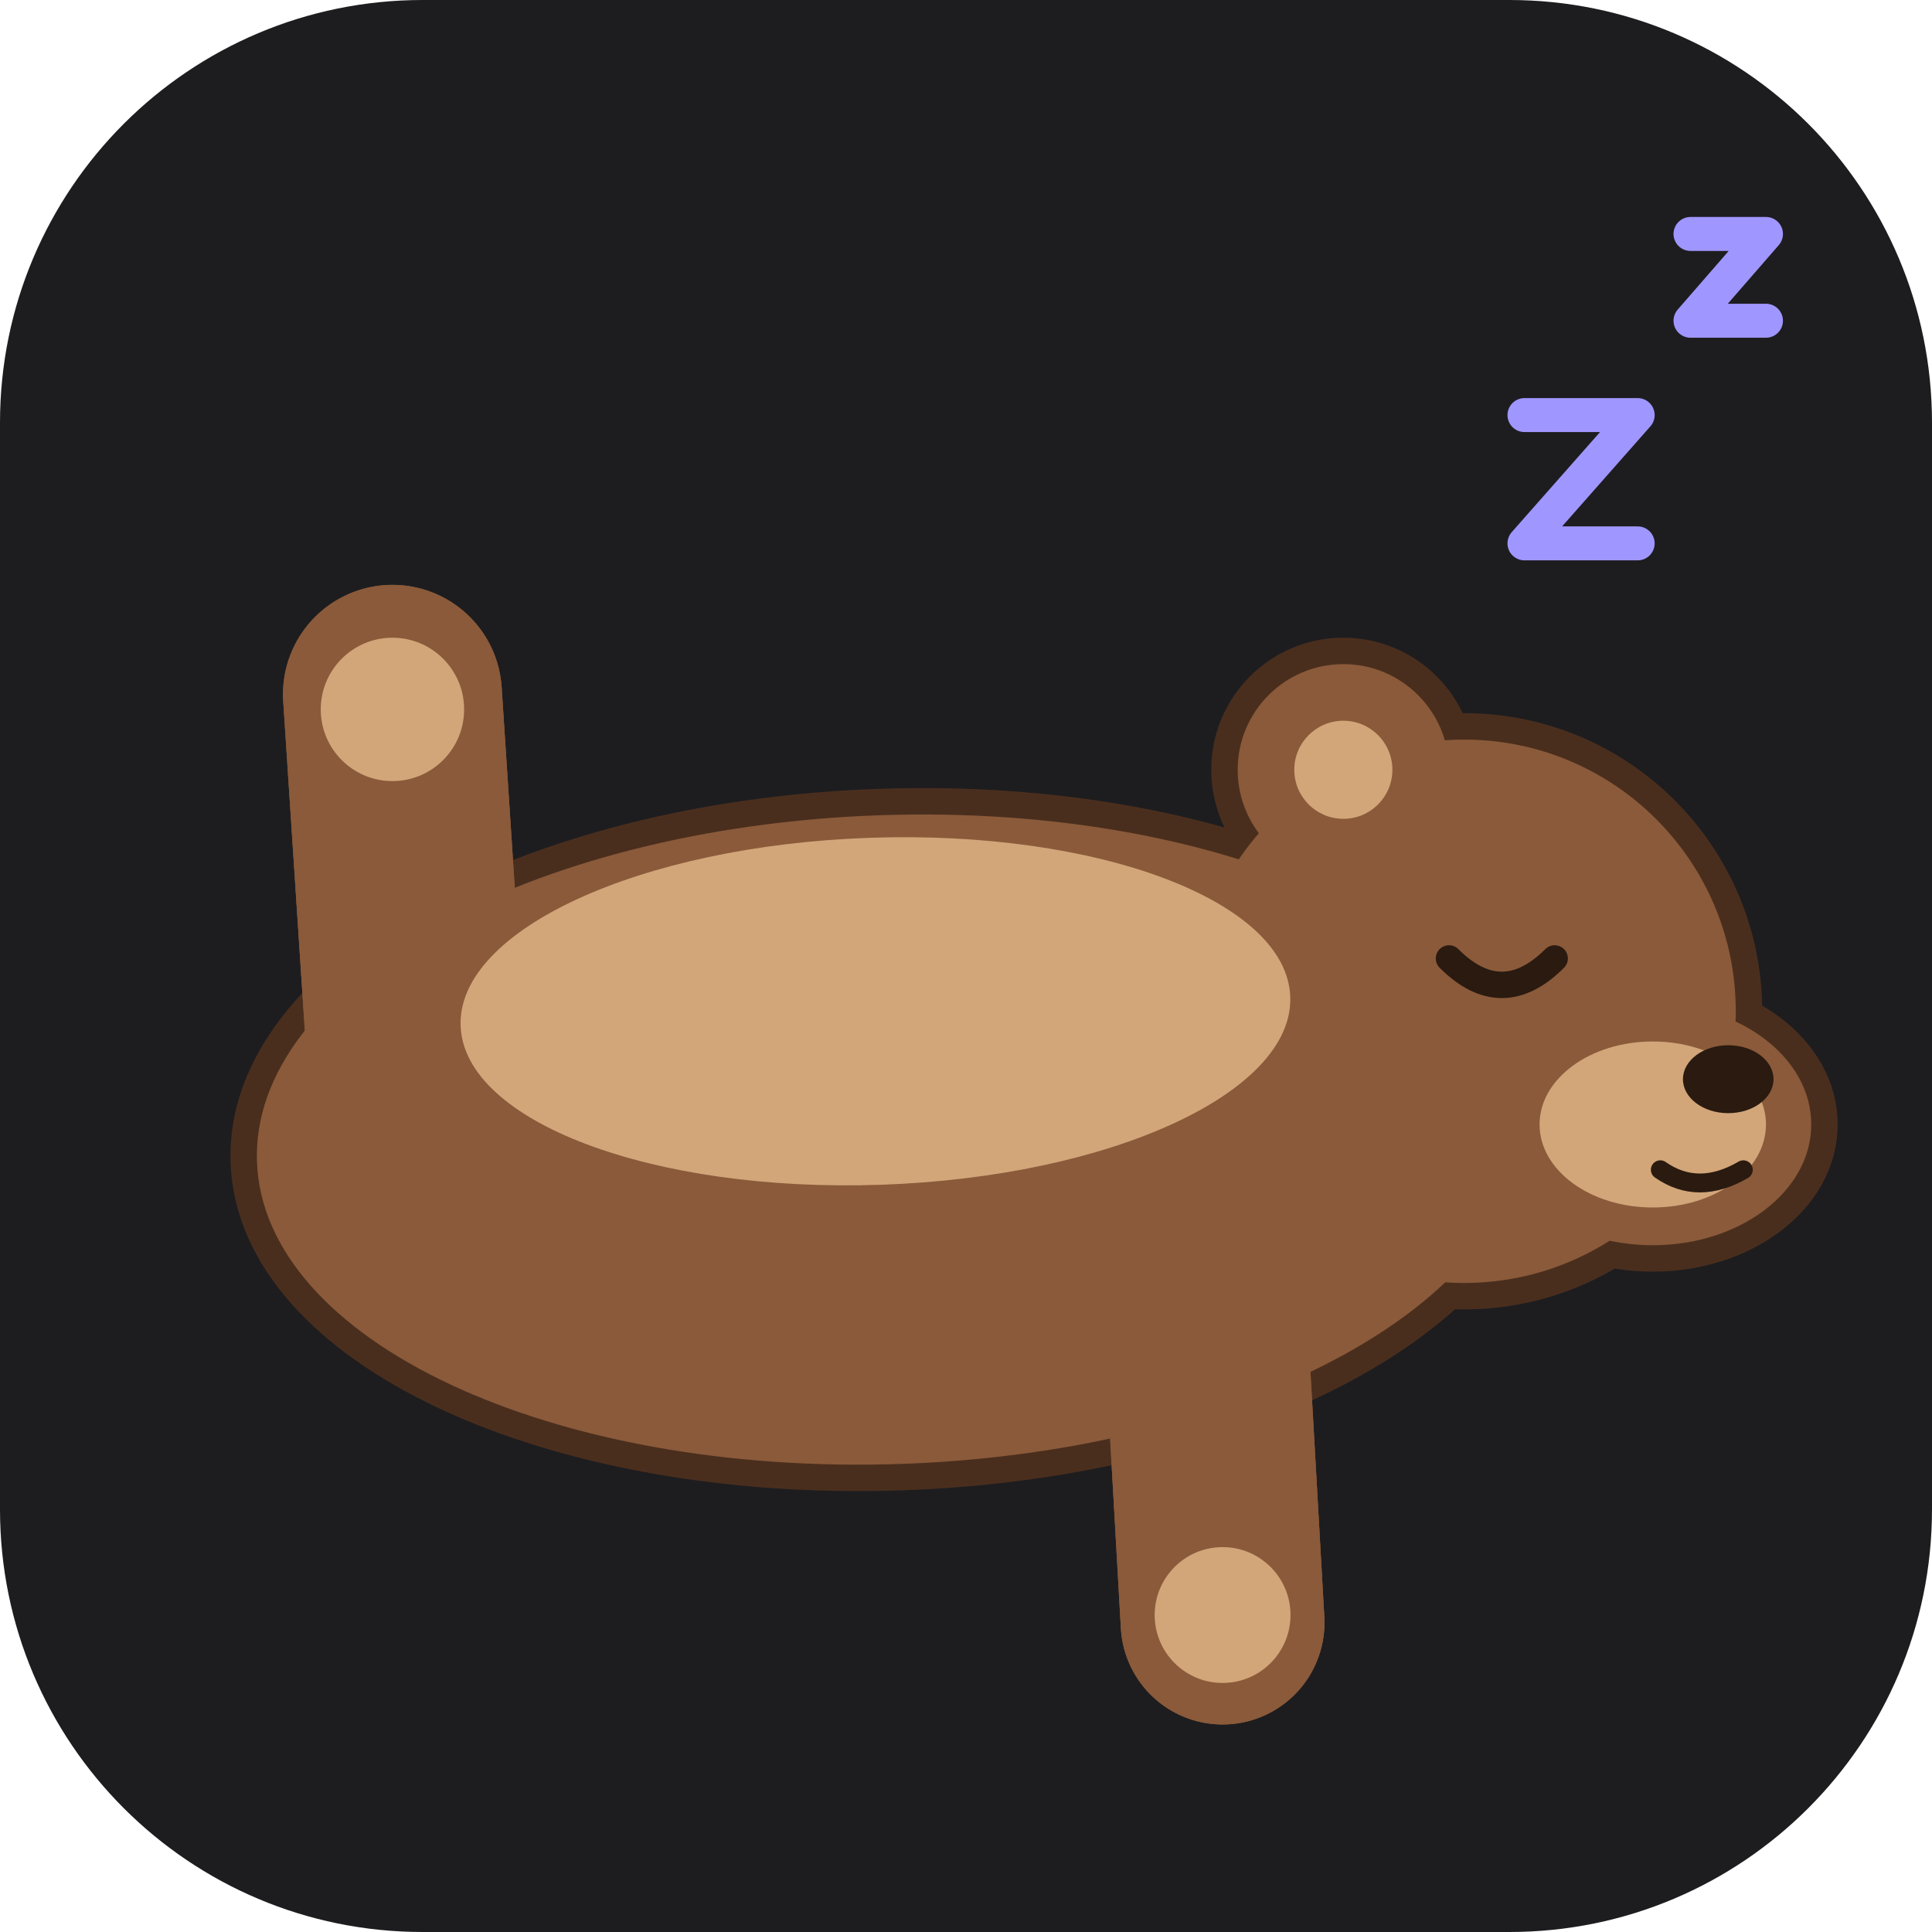
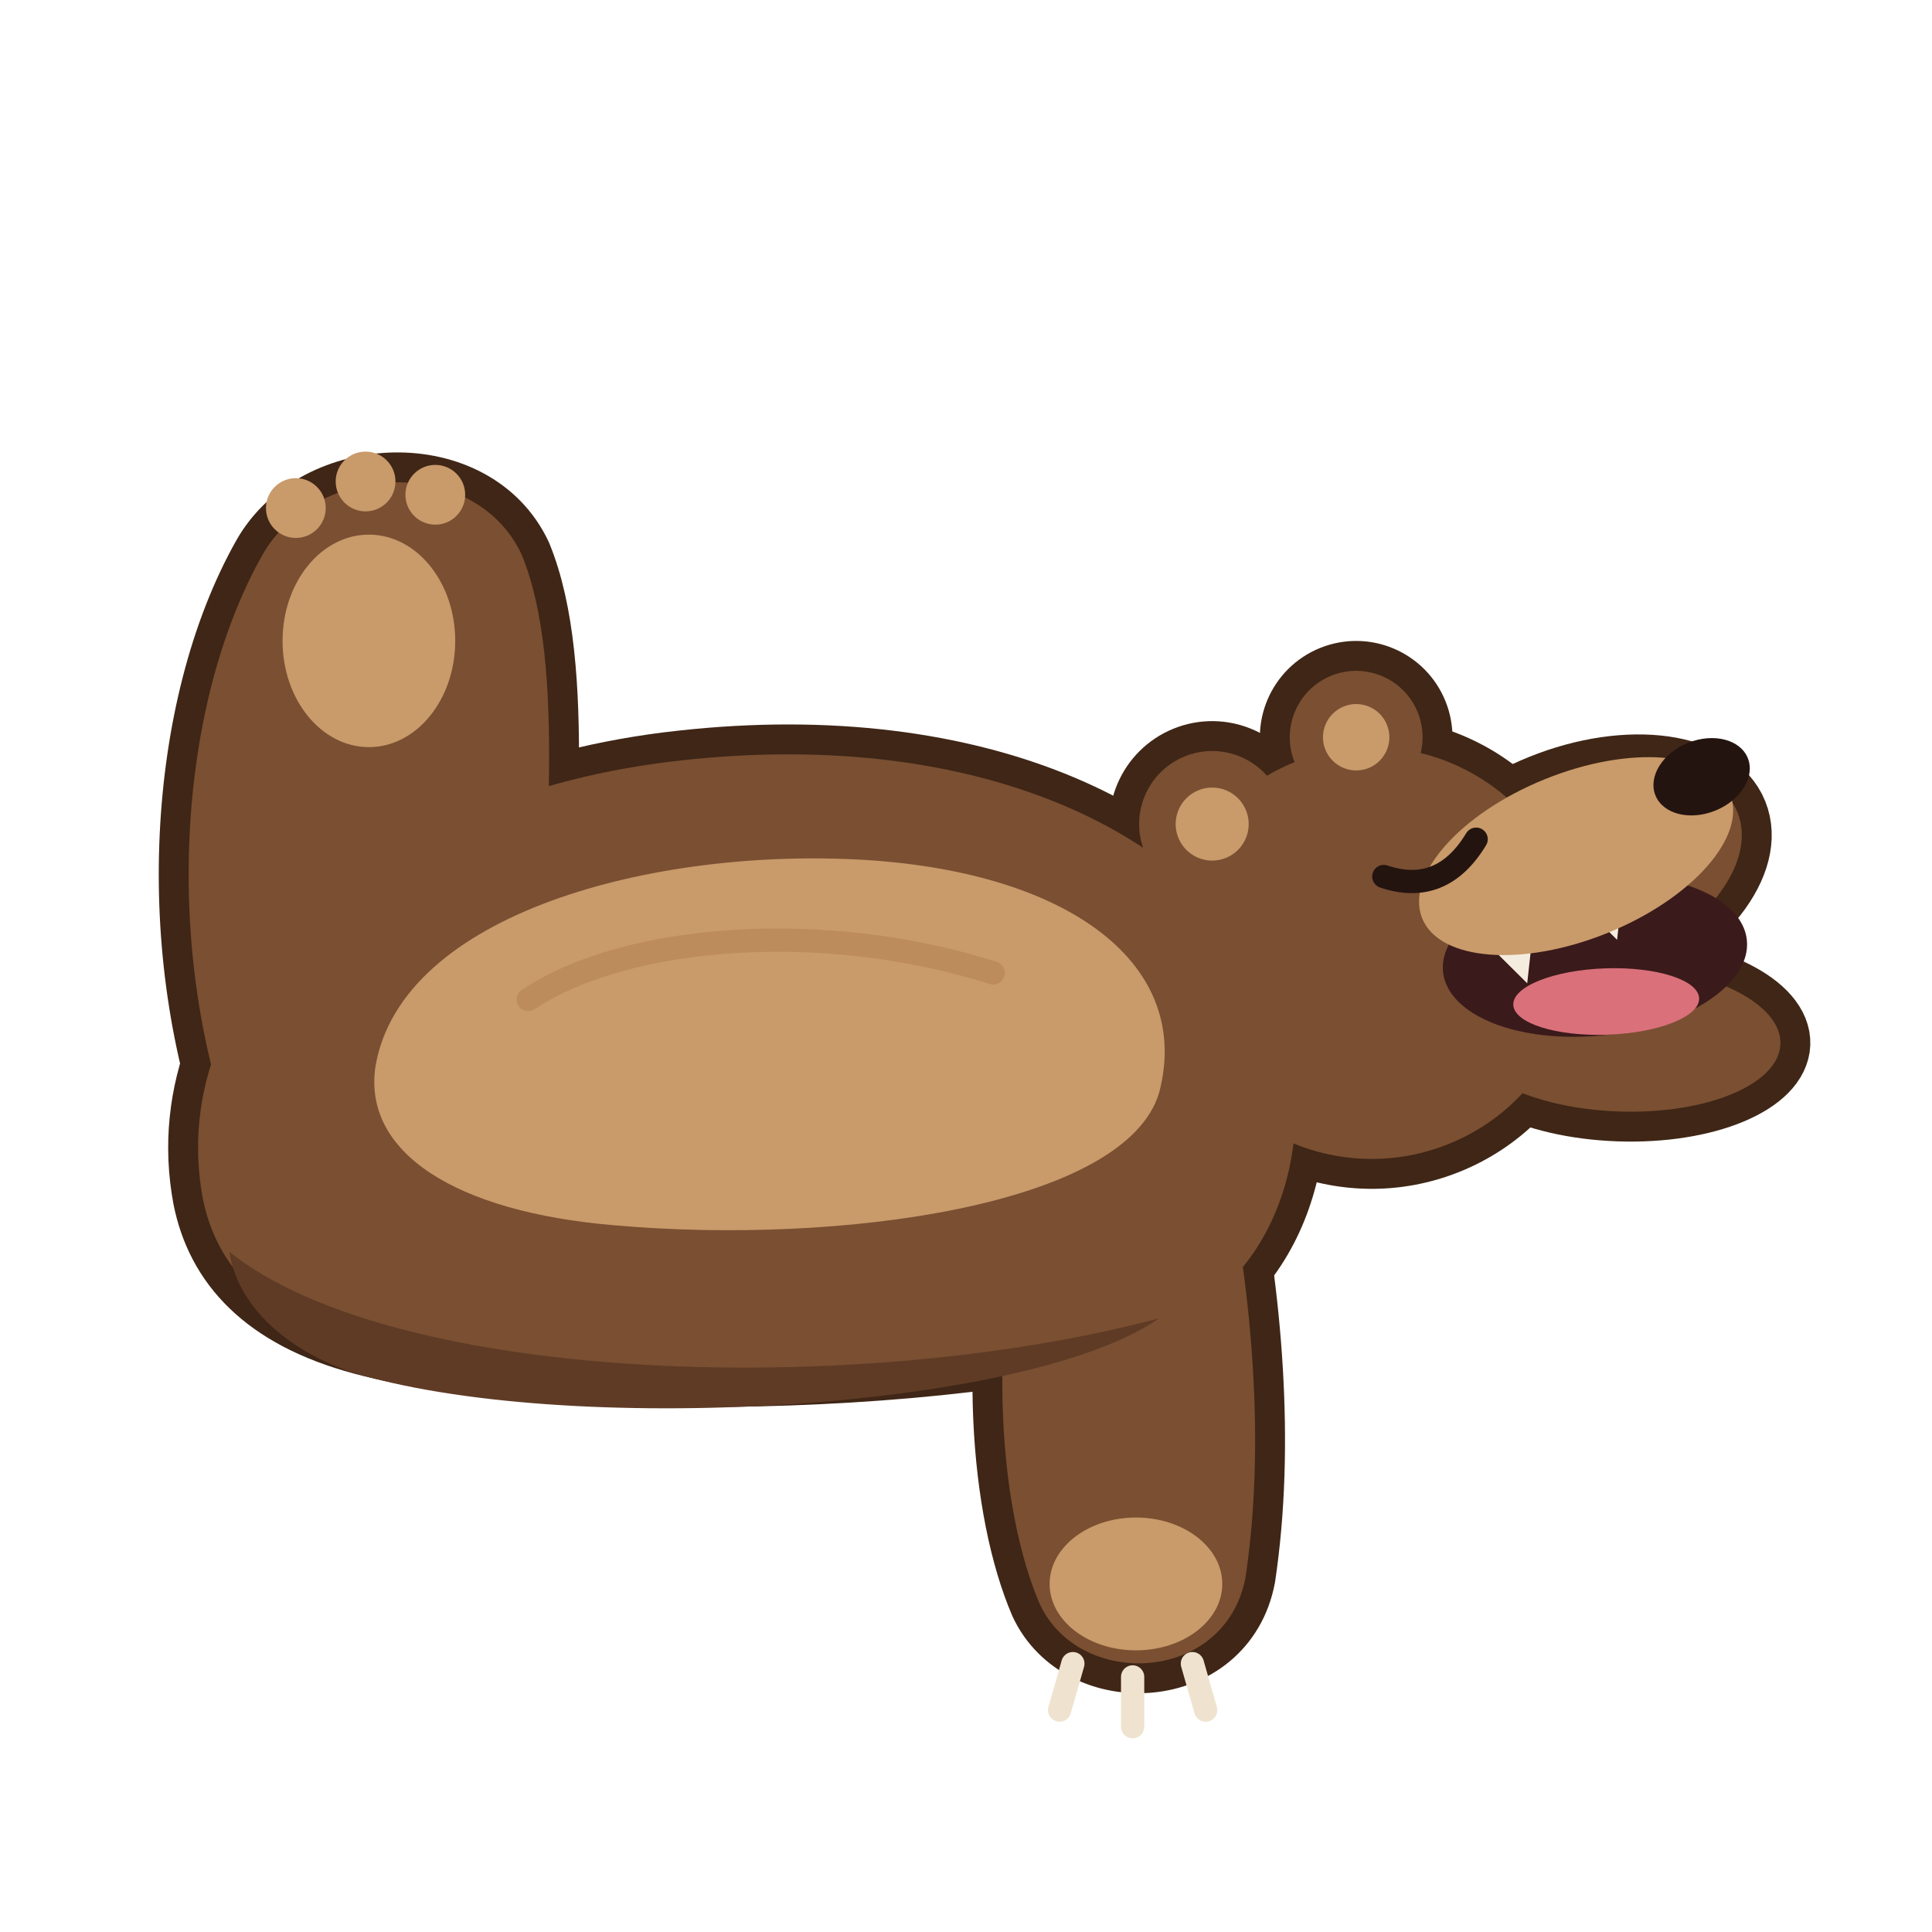
<svg xmlns="http://www.w3.org/2000/svg" viewBox="0 0 512 512" width="512" height="512">
  <defs>
-     <g id="shape">
-       <path d="M318 318 L324 424" stroke-width="54" stroke-linecap="round" fill="none" />
-       <path d="M112 300 L104 178" stroke-width="58" stroke-linecap="round" fill="none" />
-       <ellipse cx="236" cy="296" rx="168" ry="86" transform="rotate(-2 236 296)" />
-       <circle cx="388" cy="262" r="72" />
-       <circle cx="356" cy="198" r="28" />
-       <ellipse cx="438" cy="292" rx="42" ry="32" />
+     <g id="fur">
+       <path d="M300 330 C288 380 292 430 304 458 C316 484 360 482 366 450 C372 410 368 365 360 326 Z" />
+       <path d="M62 320 C40 262 44 188 70 142 C86 114 134 112 148 142 C162 176 154 236 154 282 Z" />
+       <path d="M52 336 C40 272 104 214 196 204 C286 194 352 226 374 274 C388 306 382 350 350 370 C300 392 160 396 100 380 C70 372 56 356 52 336 Z" />
+       <g transform="translate(404 262) rotate(-22)">
+         <circle cx="-30" cy="-54" r="22" />
+         <circle cx="20" cy="-62" r="20" />
+         <ellipse cx="60" cy="52" rx="48" ry="22" transform="rotate(24 60 52)" />
+         <circle cx="0" cy="0" r="62" />
+         <ellipse cx="66" cy="2" rx="52" ry="30" />
+       </g>
    </g>
  </defs>
-   <rect width="512" height="512" rx="112" fill="#1d1d20" />
-   <g transform="translate(0 6)">
-     <use href="#shape" fill="#4a2e1d" stroke="#4a2e1d" stroke-width="14" stroke-linejoin="round" />
-     <use href="#shape" fill="#8a5a3a" stroke="#8a5a3a" stroke-width="0" />
-     <path d="M318 318 L324 424" stroke="#8a5a3a" stroke-width="54" stroke-linecap="round" fill="none" />
-     <path d="M112 300 L104 178" stroke="#8a5a3a" stroke-width="58" stroke-linecap="round" fill="none" />
-     <ellipse cx="232" cy="262" rx="110" ry="46" fill="#d2a679" transform="rotate(-2 232 262)" />
-     <circle cx="104" cy="182" r="19" fill="#d2a679" />
-     <circle cx="324" cy="422" r="18" fill="#d2a679" />
-     <circle cx="356" cy="198" r="13" fill="#d2a679" />
-     <ellipse cx="438" cy="292" rx="30" ry="22" fill="#d2a679" />
-     <ellipse cx="458" cy="280" rx="12" ry="9" fill="#2a1a10" />
-     <path d="M384 248 q14 14 28 0" stroke="#2a1a10" stroke-width="7" fill="none" stroke-linecap="round" />
-     <path d="M440 304 q10 7 22 0" stroke="#2a1a10" stroke-width="5" fill="none" stroke-linecap="round" />
-   </g>
-   <g fill="none" stroke="#a096ff" stroke-width="9" stroke-linecap="round" stroke-linejoin="round">
-     <path d="M404 110 h30 l-30 34 h30" />
-     <path d="M448 62 h20 l-20 23 h20" />
+   <g transform="translate(8 22) scale(.88)">
+     <use href="#fur" fill="#3f2616" stroke="#3f2616" stroke-width="18" stroke-linejoin="round" />
+     <use href="#fur" fill="#7a4f32" />
+     <path d="M60 352 C110 392 250 396 340 372 C300 400 160 408 96 388 C74 380 62 366 60 352 Z" fill="#5f3b25" />
+     <path d="M104 296 C112 250 188 230 252 234 C314 238 350 266 340 304 C330 338 244 350 176 344 C128 340 100 322 104 296 Z" fill="#c99a6a" />
+     <path d="M150 276 C180 256 240 252 290 268" stroke="#b78655" stroke-width="7" fill="none" stroke-linecap="round" opacity=".7" />
+     <ellipse cx="102" cy="168" rx="26" ry="32" fill="#c99a6a" />
+     <circle cx="80" cy="128" r="9" fill="#c99a6a" />
+     <circle cx="101" cy="120" r="9" fill="#c99a6a" />
+     <circle cx="122" cy="124" r="9" fill="#c99a6a" />
+     <ellipse cx="333" cy="452" rx="26" ry="20" fill="#c99a6a" />
+     <path d="M314 476 l-4 14 M332 480 l0 15 M350 476 l4 14" stroke="#efe3cf" stroke-width="7" stroke-linecap="round" />
+     <g transform="translate(404 262) rotate(-22)">
+       <circle cx="-30" cy="-54" r="11" fill="#c99a6a" />
+       <circle cx="20" cy="-62" r="10" fill="#c99a6a" />
+       <ellipse cx="62" cy="26" rx="46" ry="24" fill="#3a1a1a" transform="rotate(16 62 26)" />
+       <ellipse cx="60" cy="40" rx="28" ry="10" fill="#d9707a" transform="rotate(20 60 40)" />
+       <path d="M34 12 l6 14 l7 -13 Z M64 10 l6 14 l7 -13 Z" fill="#f4ecdf" />
+       <ellipse cx="68" cy="-4" rx="50" ry="25" fill="#c99a6a" />
+       <ellipse cx="112" cy="-12" rx="15" ry="11" fill="#241410" />
+       <path d="M12 -20 q14 12 30 0" stroke="#241410" stroke-width="7" fill="none" stroke-linecap="round" />
+     </g>
  </g>
</svg>
